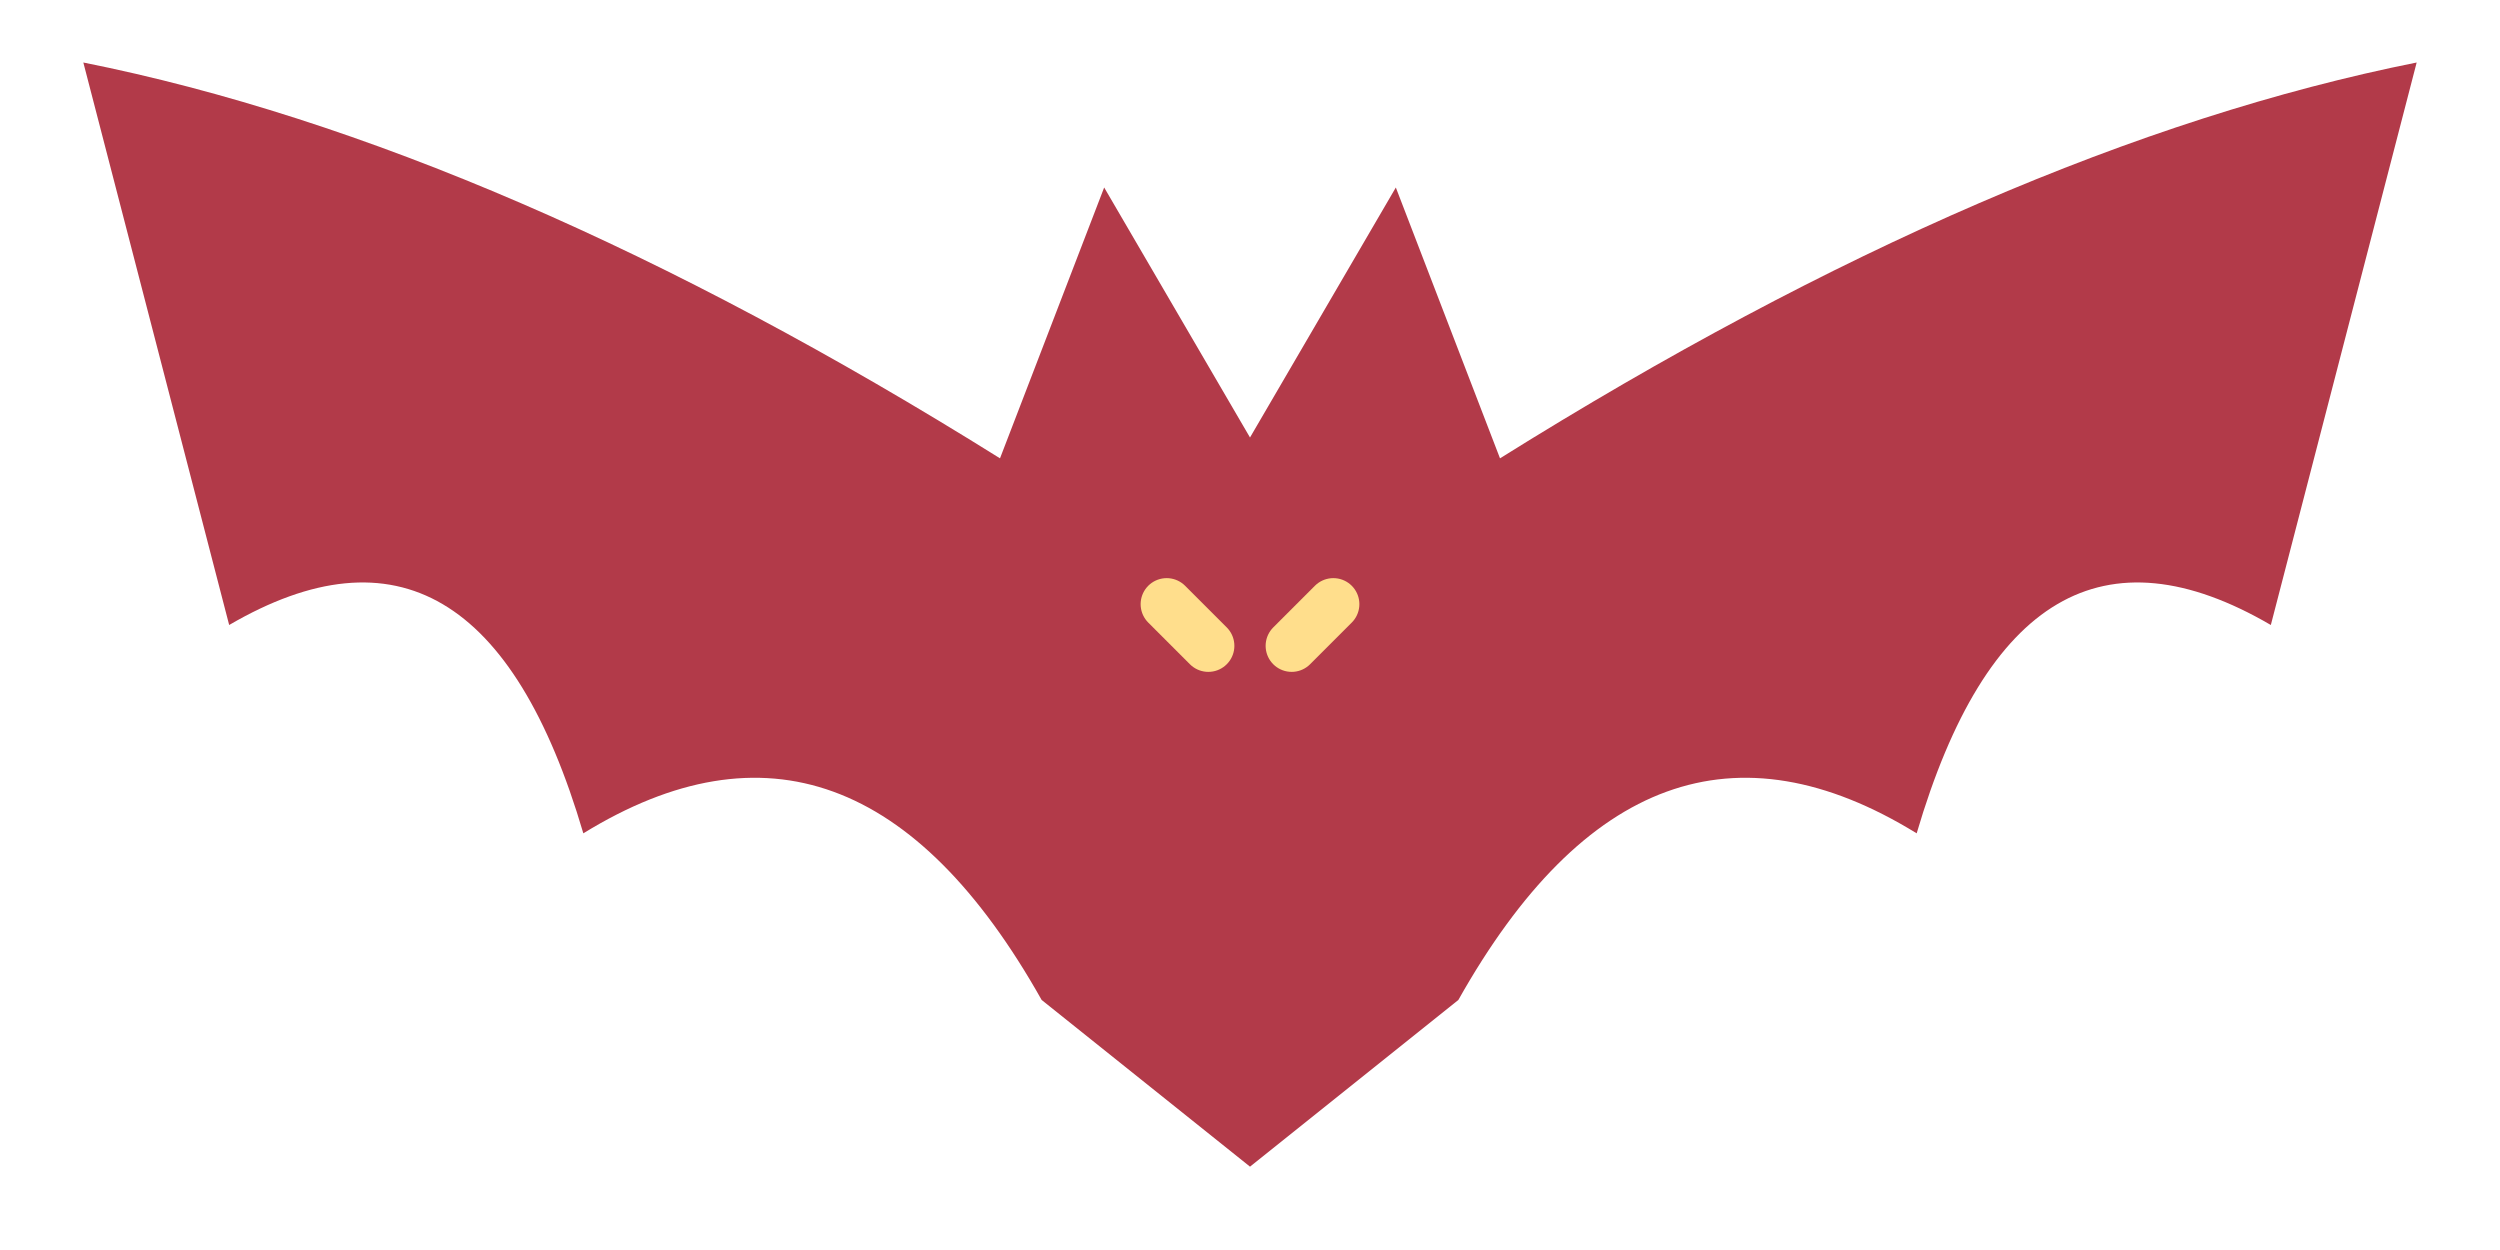
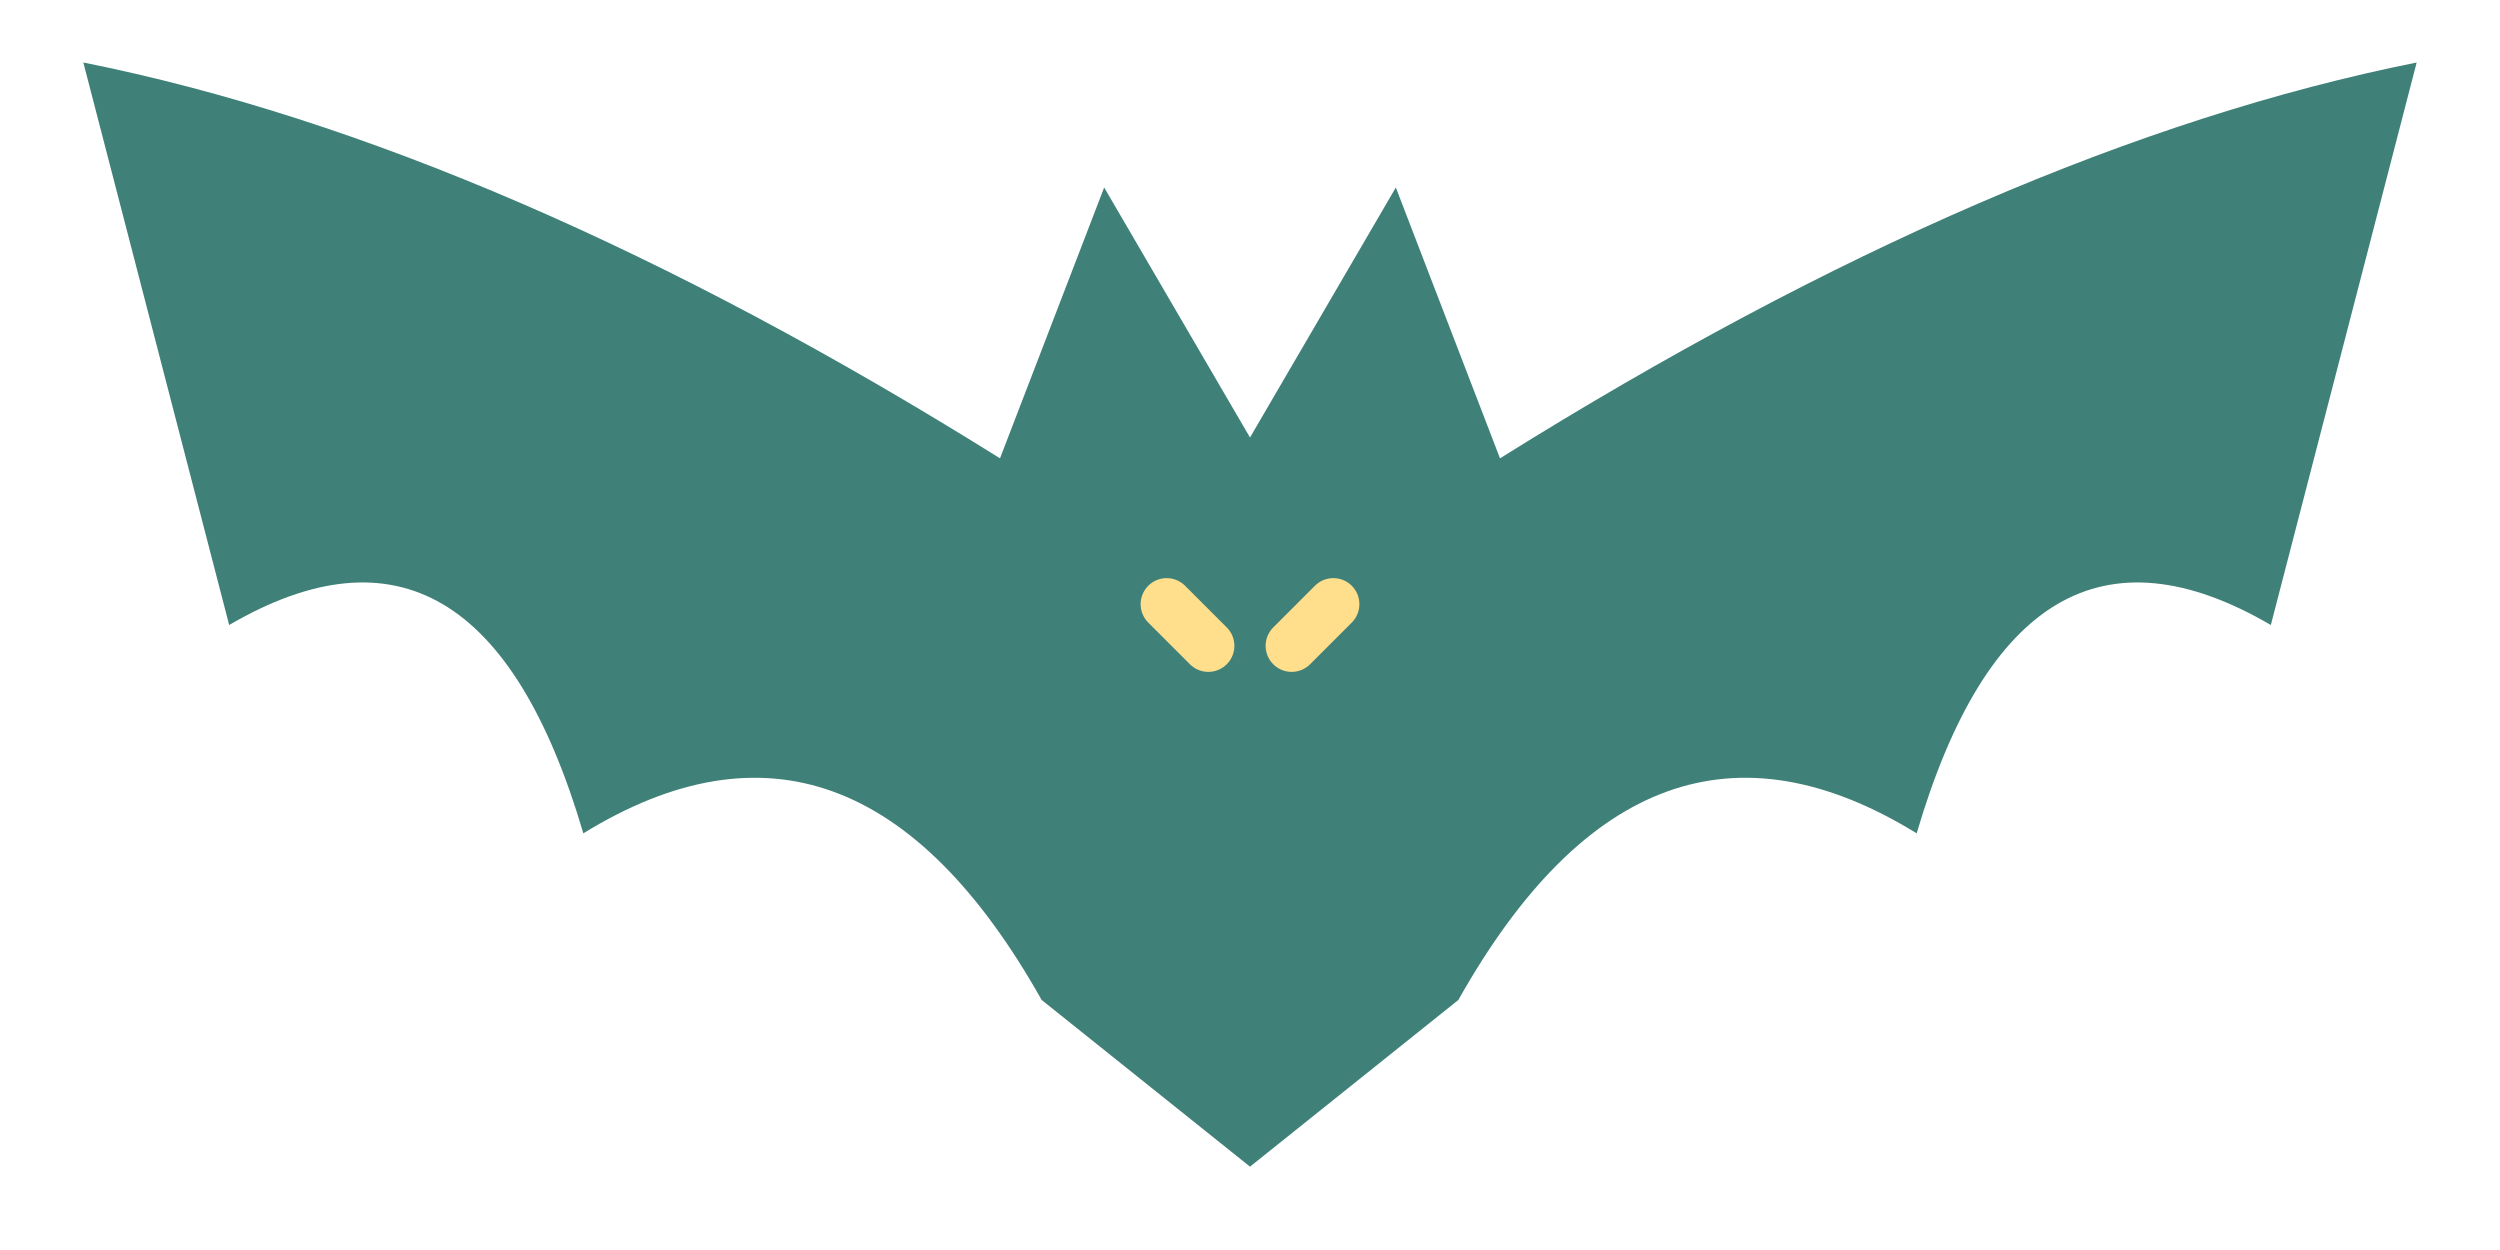
- <svg xmlns="http://www.w3.org/2000/svg" viewBox="0 0 120 60" style="color:#b23a49">
+ <svg xmlns="http://www.w3.org/2000/svg" viewBox="0 0 120 60" style="color:#3f8179">
  <path fill="currentColor" d="M60 21L53 9L48 22Q24 7 4 3L11 30Q23 23 28 40Q41 32 50 48L60 56L70 48Q79 32 92 40Q97 23 109 30L116 3Q96 7 72 22L67 9Z" />
  <path class="bat-eyes" d="M56 29L58 31M64 29L62 31" stroke-width="2.5" stroke-linecap="round" stroke="#ffde8c" />
</svg>
